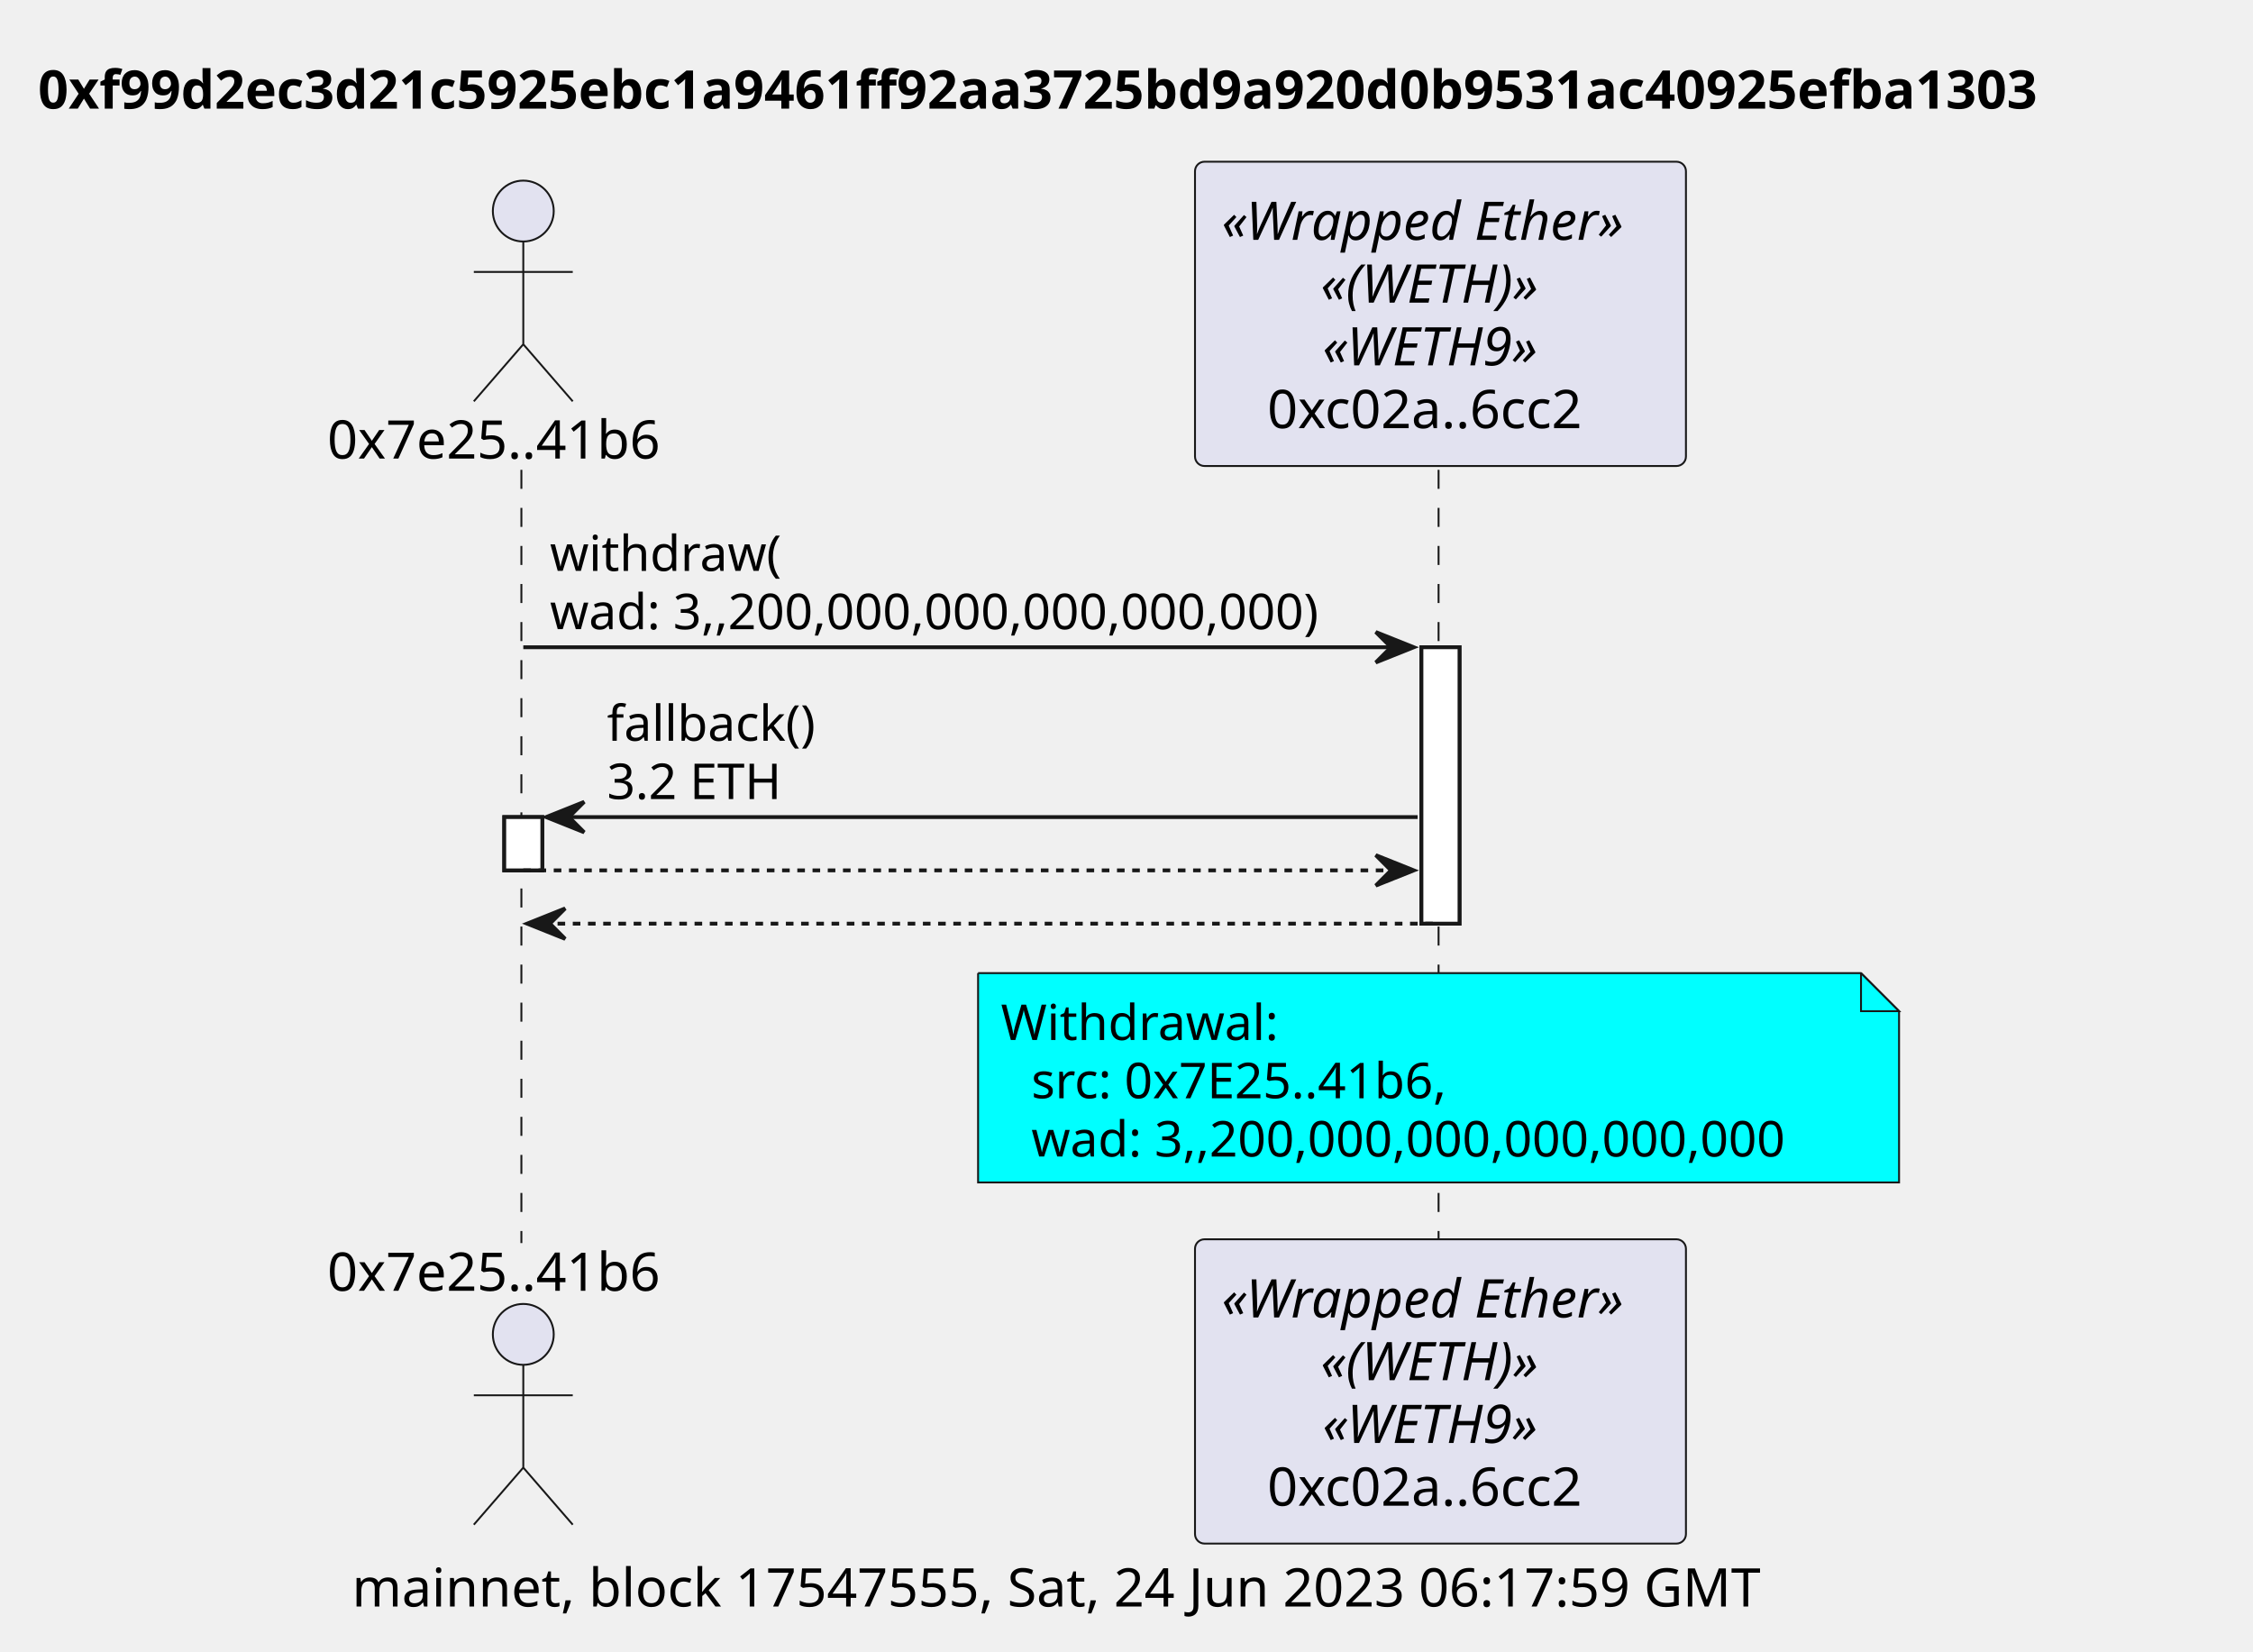
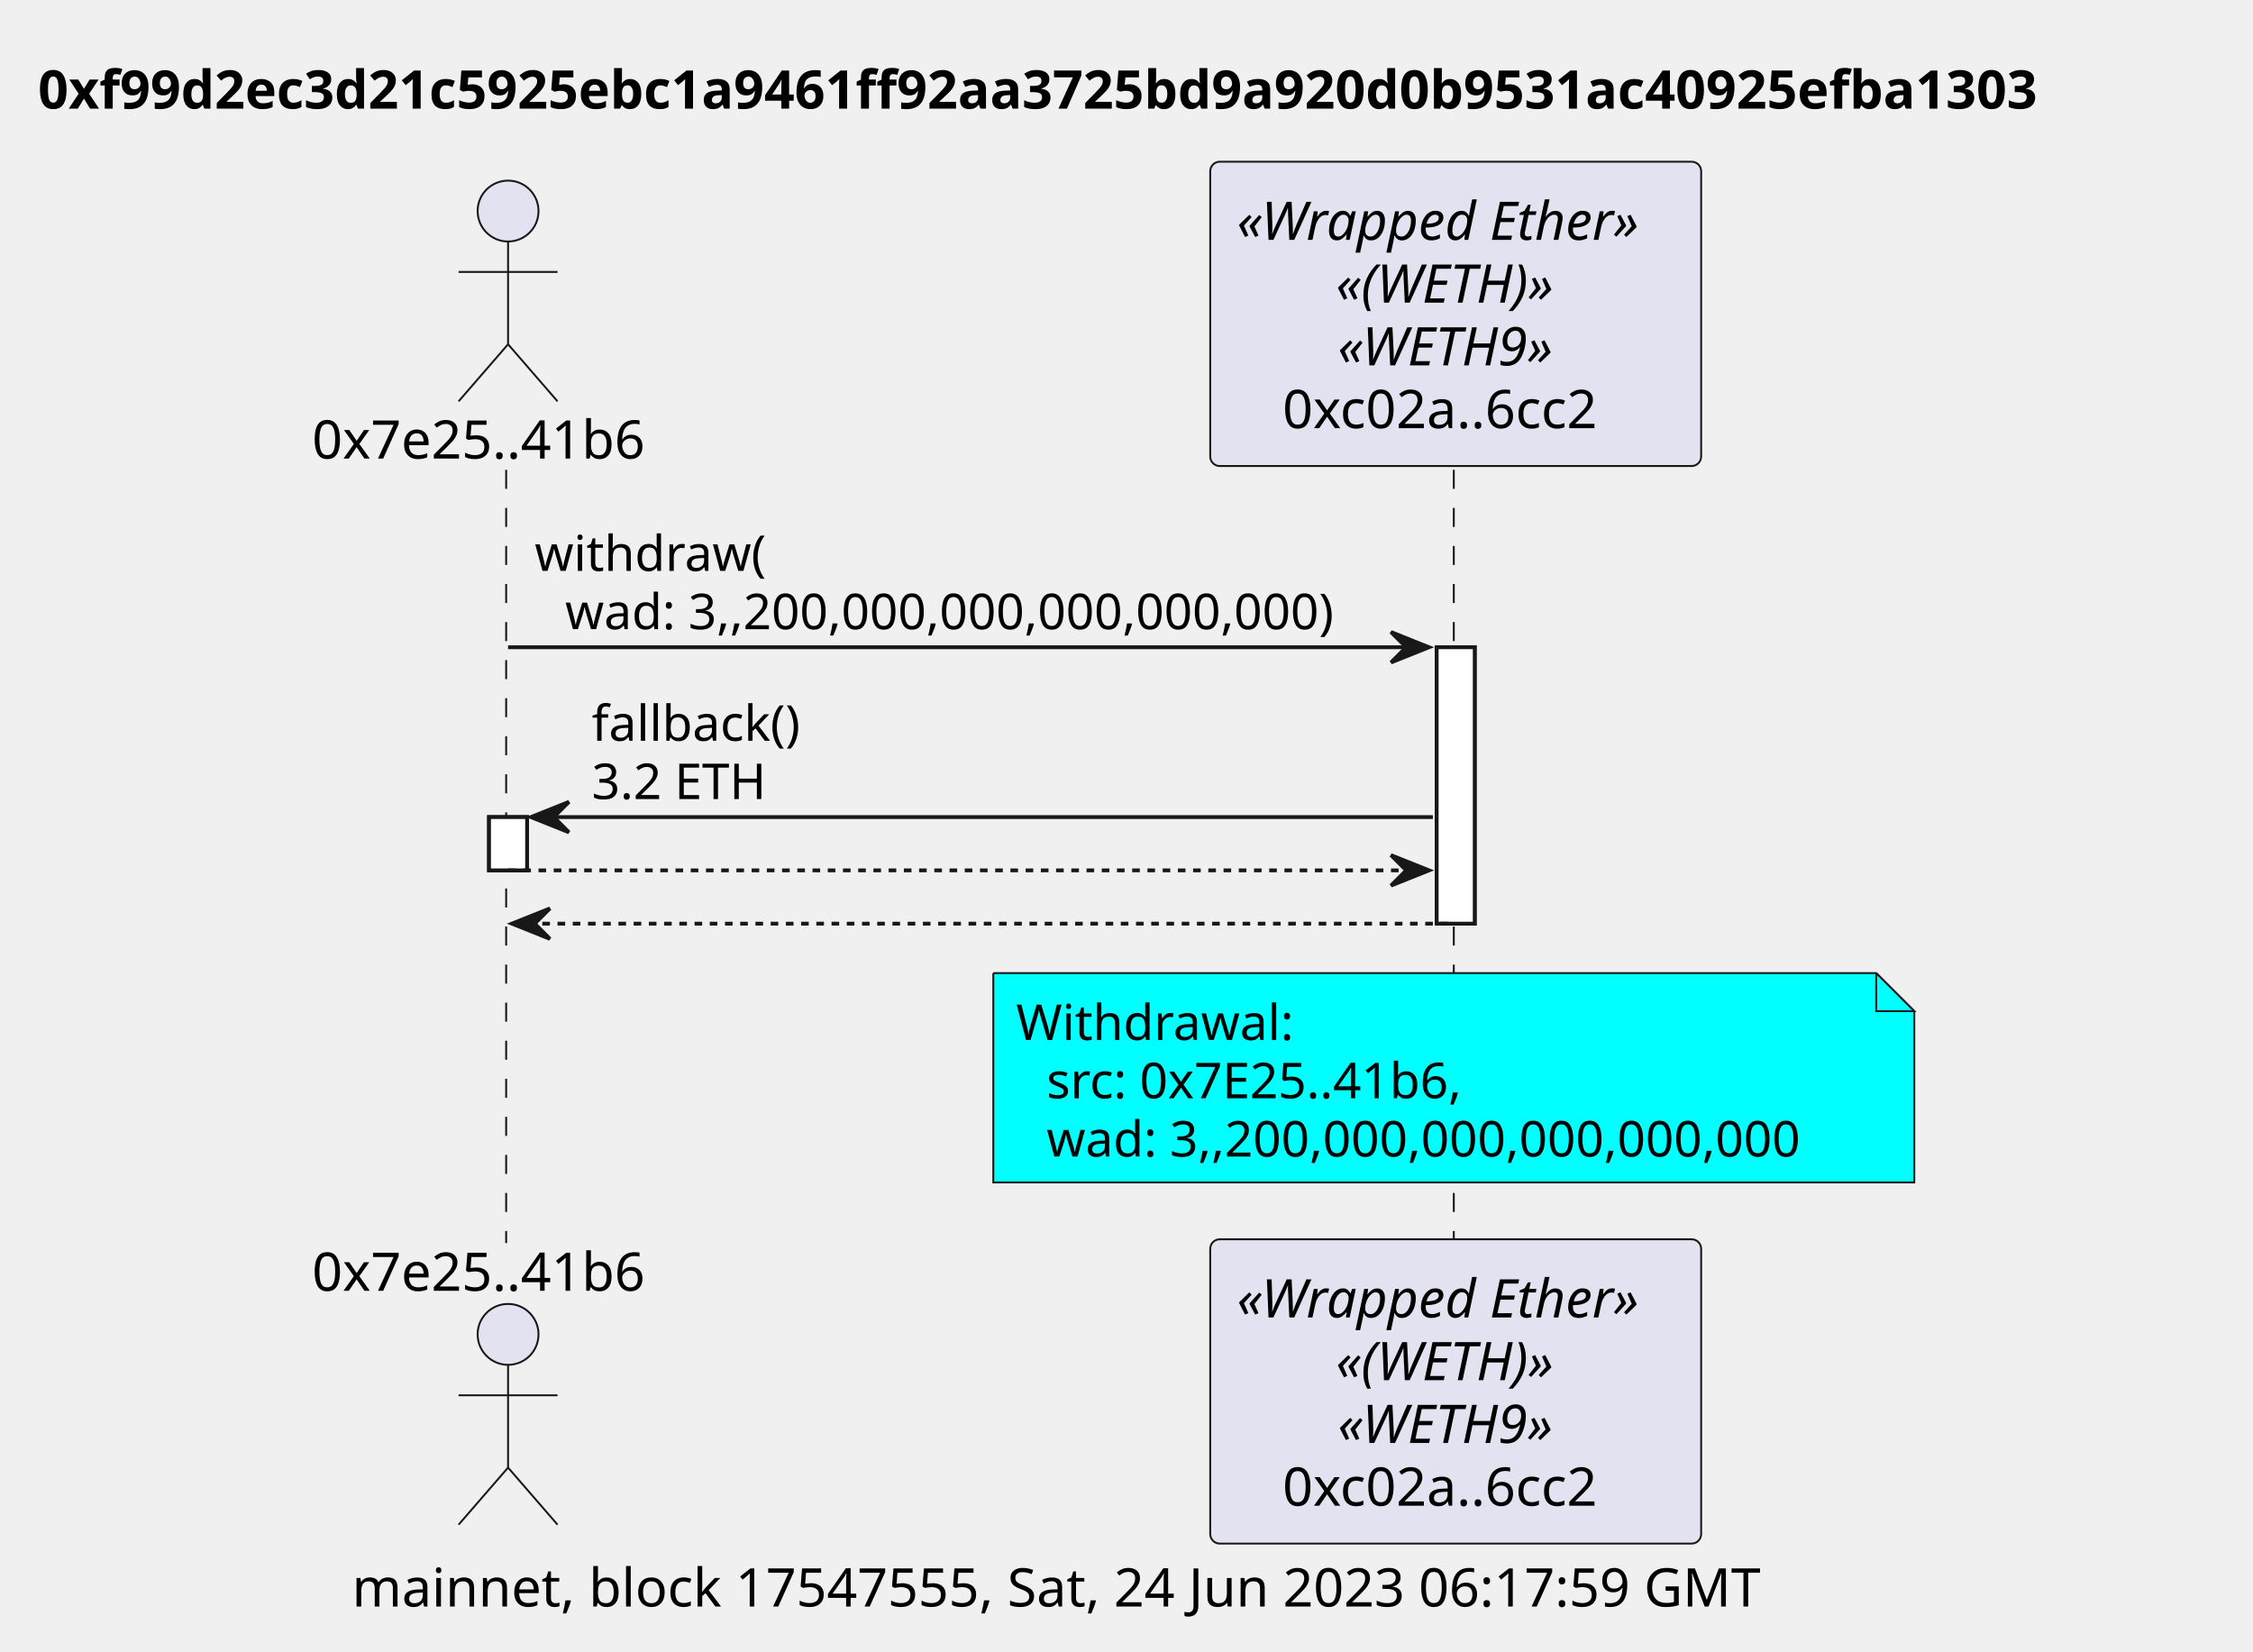
<svg xmlns="http://www.w3.org/2000/svg" contentStyleType="text/css" height="434px" preserveAspectRatio="none" style="width:592px;height:434px;background:#FFFFFF;" version="1.1" viewBox="0 0 592 434" width="592px" zoomAndPan="magnify">
  <defs />
  <g>
    <text fill="#000000" font-family="sans-serif" font-size="14" font-weight="bold" lengthAdjust="spacing" textLength="564" x="10" y="28.535">0xf99d2ec3d21c5925ebc1a9461ff92aa3725bd9a920d0b9531ac40925efba1303</text>
    <text fill="#000000" font-family="sans-serif" font-size="14" lengthAdjust="spacing" textLength="399" x="92.5" y="422.103">mainnet, block 17547555, Sat, 24 Jun 2023 06:17:59 GMT</text>
-     <rect fill="#FFFFFF" height="14" style="stroke:#181818;stroke-width:1.0;" width="10" x="132.5" y="214.684" />
-     <rect fill="#FFFFFF" height="72.621" style="stroke:#181818;stroke-width:1.0;" width="10" x="373.5" y="170.062" />
-     <line style="stroke:#181818;stroke-width:0.5;stroke-dasharray:5.0,5.0;" x1="137" x2="137" y1="123.441" y2="326.615" />
-     <line style="stroke:#181818;stroke-width:0.5;stroke-dasharray:5.0,5.0;" x1="378" x2="378" y1="123.441" y2="326.615" />
-     <text fill="#000000" font-family="sans-serif" font-size="14" lengthAdjust="spacing" textLength="97" x="86" y="120.488">0x7e25..41b6</text>
-     <ellipse cx="137.5" cy="55.453" fill="#E2E2F0" rx="8" ry="8" style="stroke:#181818;stroke-width:0.5;" />
-     <path d="M137.5,63.453 L137.5,90.453 M124.5,71.453 L150.5,71.453 M137.5,90.453 L124.5,105.453 M137.5,90.453 L150.5,105.453 " fill="none" style="stroke:#181818;stroke-width:0.5;" />
-     <text fill="#000000" font-family="sans-serif" font-size="14" lengthAdjust="spacing" textLength="97" x="86" y="339.15">0x7e25..41b6</text>
-     <ellipse cx="137.5" cy="350.603" fill="#E2E2F0" rx="8" ry="8" style="stroke:#181818;stroke-width:0.5;" />
-     <path d="M137.5,358.603 L137.5,385.603 M124.5,366.603 L150.5,366.603 M137.5,385.603 L124.5,400.603 M137.5,385.603 L150.5,400.603 " fill="none" style="stroke:#181818;stroke-width:0.5;" />
-     <rect fill="#E2E2F0" height="79.953" rx="2.5" ry="2.5" style="stroke:#181818;stroke-width:0.5;" width="129" x="314" y="42.488" />
-     <text fill="#000000" font-family="sans-serif" font-size="14" font-style="italic" lengthAdjust="spacing" textLength="115" x="321" y="63.023">«Wrapped Ether»</text>
-     <text fill="#000000" font-family="sans-serif" font-size="14" font-style="italic" lengthAdjust="spacing" textLength="63" x="347" y="79.512">«(WETH)»</text>
-     <text fill="#000000" font-family="sans-serif" font-size="14" font-style="italic" lengthAdjust="spacing" textLength="62" x="347.5" y="96">«WETH9»</text>
-     <text fill="#000000" font-family="sans-serif" font-size="14" lengthAdjust="spacing" textLength="91" x="333" y="112.488">0xc02a..6cc2</text>
-     <rect fill="#E2E2F0" height="79.953" rx="2.5" ry="2.5" style="stroke:#181818;stroke-width:0.5;" width="129" x="314" y="325.615" />
-     <text fill="#000000" font-family="sans-serif" font-size="14" font-style="italic" lengthAdjust="spacing" textLength="115" x="321" y="346.15">«Wrapped Ether»</text>
-     <text fill="#000000" font-family="sans-serif" font-size="14" font-style="italic" lengthAdjust="spacing" textLength="63" x="347" y="362.639">«(WETH)»</text>
-     <text fill="#000000" font-family="sans-serif" font-size="14" font-style="italic" lengthAdjust="spacing" textLength="62" x="347.5" y="379.127">«WETH9»</text>
-     <text fill="#000000" font-family="sans-serif" font-size="14" lengthAdjust="spacing" textLength="91" x="333" y="395.615">0xc02a..6cc2</text>
-     <rect fill="#FFFFFF" height="14" style="stroke:#181818;stroke-width:1.0;" width="10" x="132.5" y="214.684" />
-     <rect fill="#FFFFFF" height="72.621" style="stroke:#181818;stroke-width:1.0;" width="10" x="373.5" y="170.062" />
-     <polygon fill="#181818" points="361.5,166.062,371.5,170.062,361.5,174.062,365.5,170.062" style="stroke:#181818;stroke-width:1.0;" />
-     <line style="stroke:#181818;stroke-width:1.0;" x1="137.5" x2="367.5" y1="170.062" y2="170.062" />
-     <text fill="#000000" font-family="sans-serif" font-size="13" lengthAdjust="spacing" textLength="61" x="144.5" y="150.01">withdraw(</text>
-     <text fill="#000000" font-family="sans-serif" font-size="13" lengthAdjust="spacing" textLength="217" x="144.5" y="165.32">wad: 3,,200,000,000,000,000,000)</text>
-     <polygon fill="#181818" points="153.5,210.684,143.5,214.684,153.5,218.684,149.5,214.684" style="stroke:#181818;stroke-width:1.0;" />
-     <line style="stroke:#181818;stroke-width:1.0;" x1="147.5" x2="372.5" y1="214.684" y2="214.684" />
-     <text fill="#000000" font-family="sans-serif" font-size="13" lengthAdjust="spacing" textLength="58" x="159.5" y="194.631">fallback()</text>
-     <text fill="#000000" font-family="sans-serif" font-size="13" lengthAdjust="spacing" textLength="49" x="159.5" y="209.941">3.2 ETH</text>
-     <polygon fill="#181818" points="361.5,224.684,371.5,228.684,361.5,232.684,365.5,228.684" style="stroke:#181818;stroke-width:1.0;" />
-     <line style="stroke:#181818;stroke-width:1.0;stroke-dasharray:2.0,2.0;" x1="137.5" x2="367.5" y1="228.684" y2="228.684" />
-     <polygon fill="#181818" points="148.5,238.684,138.5,242.684,148.5,246.684,144.5,242.684" style="stroke:#181818;stroke-width:1.0;" />
-     <line style="stroke:#181818;stroke-width:1.0;stroke-dasharray:2.0,2.0;" x1="142.5" x2="377.5" y1="242.684" y2="242.684" />
-     <path d="M257,255.684 L257,310.684 L499,310.684 L499,265.684 L489,255.684 L257,255.684 " fill="#00FFFF" style="stroke:#181818;stroke-width:0.5;" />
-     <path d="M489,255.684 L489,265.684 L499,265.684 L489,255.684 " fill="#00FFFF" style="stroke:#181818;stroke-width:0.5;" />
-     <text fill="#000000" font-family="sans-serif" font-size="13" lengthAdjust="spacing" textLength="73" x="263" y="273.252">Withdrawal:</text>
-     <text fill="#000000" font-family="sans-serif" font-size="13" lengthAdjust="spacing" textLength="118" x="271" y="288.562">src: 0x7E25..41b6,</text>
-     <text fill="#000000" font-family="sans-serif" font-size="13" lengthAdjust="spacing" textLength="213" x="271" y="303.873">wad: 3,,200,000,000,000,000,000</text>
+     <rect fill="#FFFFFF" height="14" style="stroke:#181818;stroke-width:1.0;" width="10" x="128.5" y="214.684" />
+     <rect fill="#FFFFFF" height="72.621" style="stroke:#181818;stroke-width:1.0;" width="10" x="377.5" y="170.062" />
+     <line style="stroke:#181818;stroke-width:0.5;stroke-dasharray:5.0,5.0;" x1="133" x2="133" y1="123.441" y2="326.615" />
+     <line style="stroke:#181818;stroke-width:0.5;stroke-dasharray:5.0,5.0;" x1="382" x2="382" y1="123.441" y2="326.615" />
+     <text fill="#000000" font-family="sans-serif" font-size="14" lengthAdjust="spacing" textLength="97" x="82" y="120.488">0x7e25..41b6</text>
+     <ellipse cx="133.5" cy="55.453" fill="#E2E2F0" rx="8" ry="8" style="stroke:#181818;stroke-width:0.5;" />
+     <path d="M133.5,63.453 L133.5,90.453 M120.5,71.453 L146.5,71.453 M133.5,90.453 L120.5,105.453 M133.5,90.453 L146.5,105.453 " fill="none" style="stroke:#181818;stroke-width:0.5;" />
+     <text fill="#000000" font-family="sans-serif" font-size="14" lengthAdjust="spacing" textLength="97" x="82" y="339.15">0x7e25..41b6</text>
+     <ellipse cx="133.5" cy="350.603" fill="#E2E2F0" rx="8" ry="8" style="stroke:#181818;stroke-width:0.5;" />
+     <path d="M133.5,358.603 L133.5,385.603 M120.5,366.603 L146.5,366.603 M133.5,385.603 L120.5,400.603 M133.5,385.603 L146.5,400.603 " fill="none" style="stroke:#181818;stroke-width:0.5;" />
+     <rect fill="#E2E2F0" height="79.953" rx="2.5" ry="2.5" style="stroke:#181818;stroke-width:0.5;" width="129" x="318" y="42.488" />
+     <text fill="#000000" font-family="sans-serif" font-size="14" font-style="italic" lengthAdjust="spacing" textLength="115" x="325" y="63.023">«Wrapped Ether»</text>
+     <text fill="#000000" font-family="sans-serif" font-size="14" font-style="italic" lengthAdjust="spacing" textLength="63" x="351" y="79.512">«(WETH)»</text>
+     <text fill="#000000" font-family="sans-serif" font-size="14" font-style="italic" lengthAdjust="spacing" textLength="62" x="351.5" y="96">«WETH9»</text>
+     <text fill="#000000" font-family="sans-serif" font-size="14" lengthAdjust="spacing" textLength="91" x="337" y="112.488">0xc02a..6cc2</text>
+     <rect fill="#E2E2F0" height="79.953" rx="2.5" ry="2.5" style="stroke:#181818;stroke-width:0.5;" width="129" x="318" y="325.615" />
+     <text fill="#000000" font-family="sans-serif" font-size="14" font-style="italic" lengthAdjust="spacing" textLength="115" x="325" y="346.15">«Wrapped Ether»</text>
+     <text fill="#000000" font-family="sans-serif" font-size="14" font-style="italic" lengthAdjust="spacing" textLength="63" x="351" y="362.639">«(WETH)»</text>
+     <text fill="#000000" font-family="sans-serif" font-size="14" font-style="italic" lengthAdjust="spacing" textLength="62" x="351.5" y="379.127">«WETH9»</text>
+     <text fill="#000000" font-family="sans-serif" font-size="14" lengthAdjust="spacing" textLength="91" x="337" y="395.615">0xc02a..6cc2</text>
+     <rect fill="#FFFFFF" height="14" style="stroke:#181818;stroke-width:1.0;" width="10" x="128.5" y="214.684" />
+     <rect fill="#FFFFFF" height="72.621" style="stroke:#181818;stroke-width:1.0;" width="10" x="377.5" y="170.062" />
+     <polygon fill="#181818" points="365.5,166.062,375.5,170.062,365.5,174.062,369.5,170.062" style="stroke:#181818;stroke-width:1.0;" />
+     <line style="stroke:#181818;stroke-width:1.0;" x1="133.5" x2="371.5" y1="170.062" y2="170.062" />
+     <text fill="#000000" font-family="sans-serif" font-size="13" lengthAdjust="spacing" textLength="61" x="140.5" y="150.01">withdraw(</text>
+     <text fill="#000000" font-family="sans-serif" font-size="13" lengthAdjust="spacing" textLength="217" x="148.5" y="165.32">wad: 3,,200,000,000,000,000,000)</text>
+     <polygon fill="#181818" points="149.5,210.684,139.5,214.684,149.5,218.684,145.5,214.684" style="stroke:#181818;stroke-width:1.0;" />
+     <line style="stroke:#181818;stroke-width:1.0;" x1="143.5" x2="376.5" y1="214.684" y2="214.684" />
+     <text fill="#000000" font-family="sans-serif" font-size="13" lengthAdjust="spacing" textLength="58" x="155.5" y="194.631">fallback()</text>
+     <text fill="#000000" font-family="sans-serif" font-size="13" lengthAdjust="spacing" textLength="49" x="155.5" y="209.941">3.2 ETH</text>
+     <polygon fill="#181818" points="365.5,224.684,375.5,228.684,365.5,232.684,369.5,228.684" style="stroke:#181818;stroke-width:1.0;" />
+     <line style="stroke:#181818;stroke-width:1.0;stroke-dasharray:2.0,2.0;" x1="133.5" x2="371.5" y1="228.684" y2="228.684" />
+     <polygon fill="#181818" points="144.5,238.684,134.5,242.684,144.5,246.684,140.5,242.684" style="stroke:#181818;stroke-width:1.0;" />
+     <line style="stroke:#181818;stroke-width:1.0;stroke-dasharray:2.0,2.0;" x1="138.5" x2="381.5" y1="242.684" y2="242.684" />
+     <path d="M261,255.684 L261,310.684 L503,310.684 L503,265.684 L493,255.684 L261,255.684 " fill="#00FFFF" style="stroke:#181818;stroke-width:0.5;" />
+     <path d="M493,255.684 L493,265.684 L503,265.684 L493,255.684 " fill="#00FFFF" style="stroke:#181818;stroke-width:0.5;" />
+     <text fill="#000000" font-family="sans-serif" font-size="13" lengthAdjust="spacing" textLength="73" x="267" y="273.252">Withdrawal:</text>
+     <text fill="#000000" font-family="sans-serif" font-size="13" lengthAdjust="spacing" textLength="118" x="275" y="288.562">src: 0x7E25..41b6,</text>
+     <text fill="#000000" font-family="sans-serif" font-size="13" lengthAdjust="spacing" textLength="213" x="275" y="303.873">wad: 3,,200,000,000,000,000,000</text>
  </g>
</svg>
